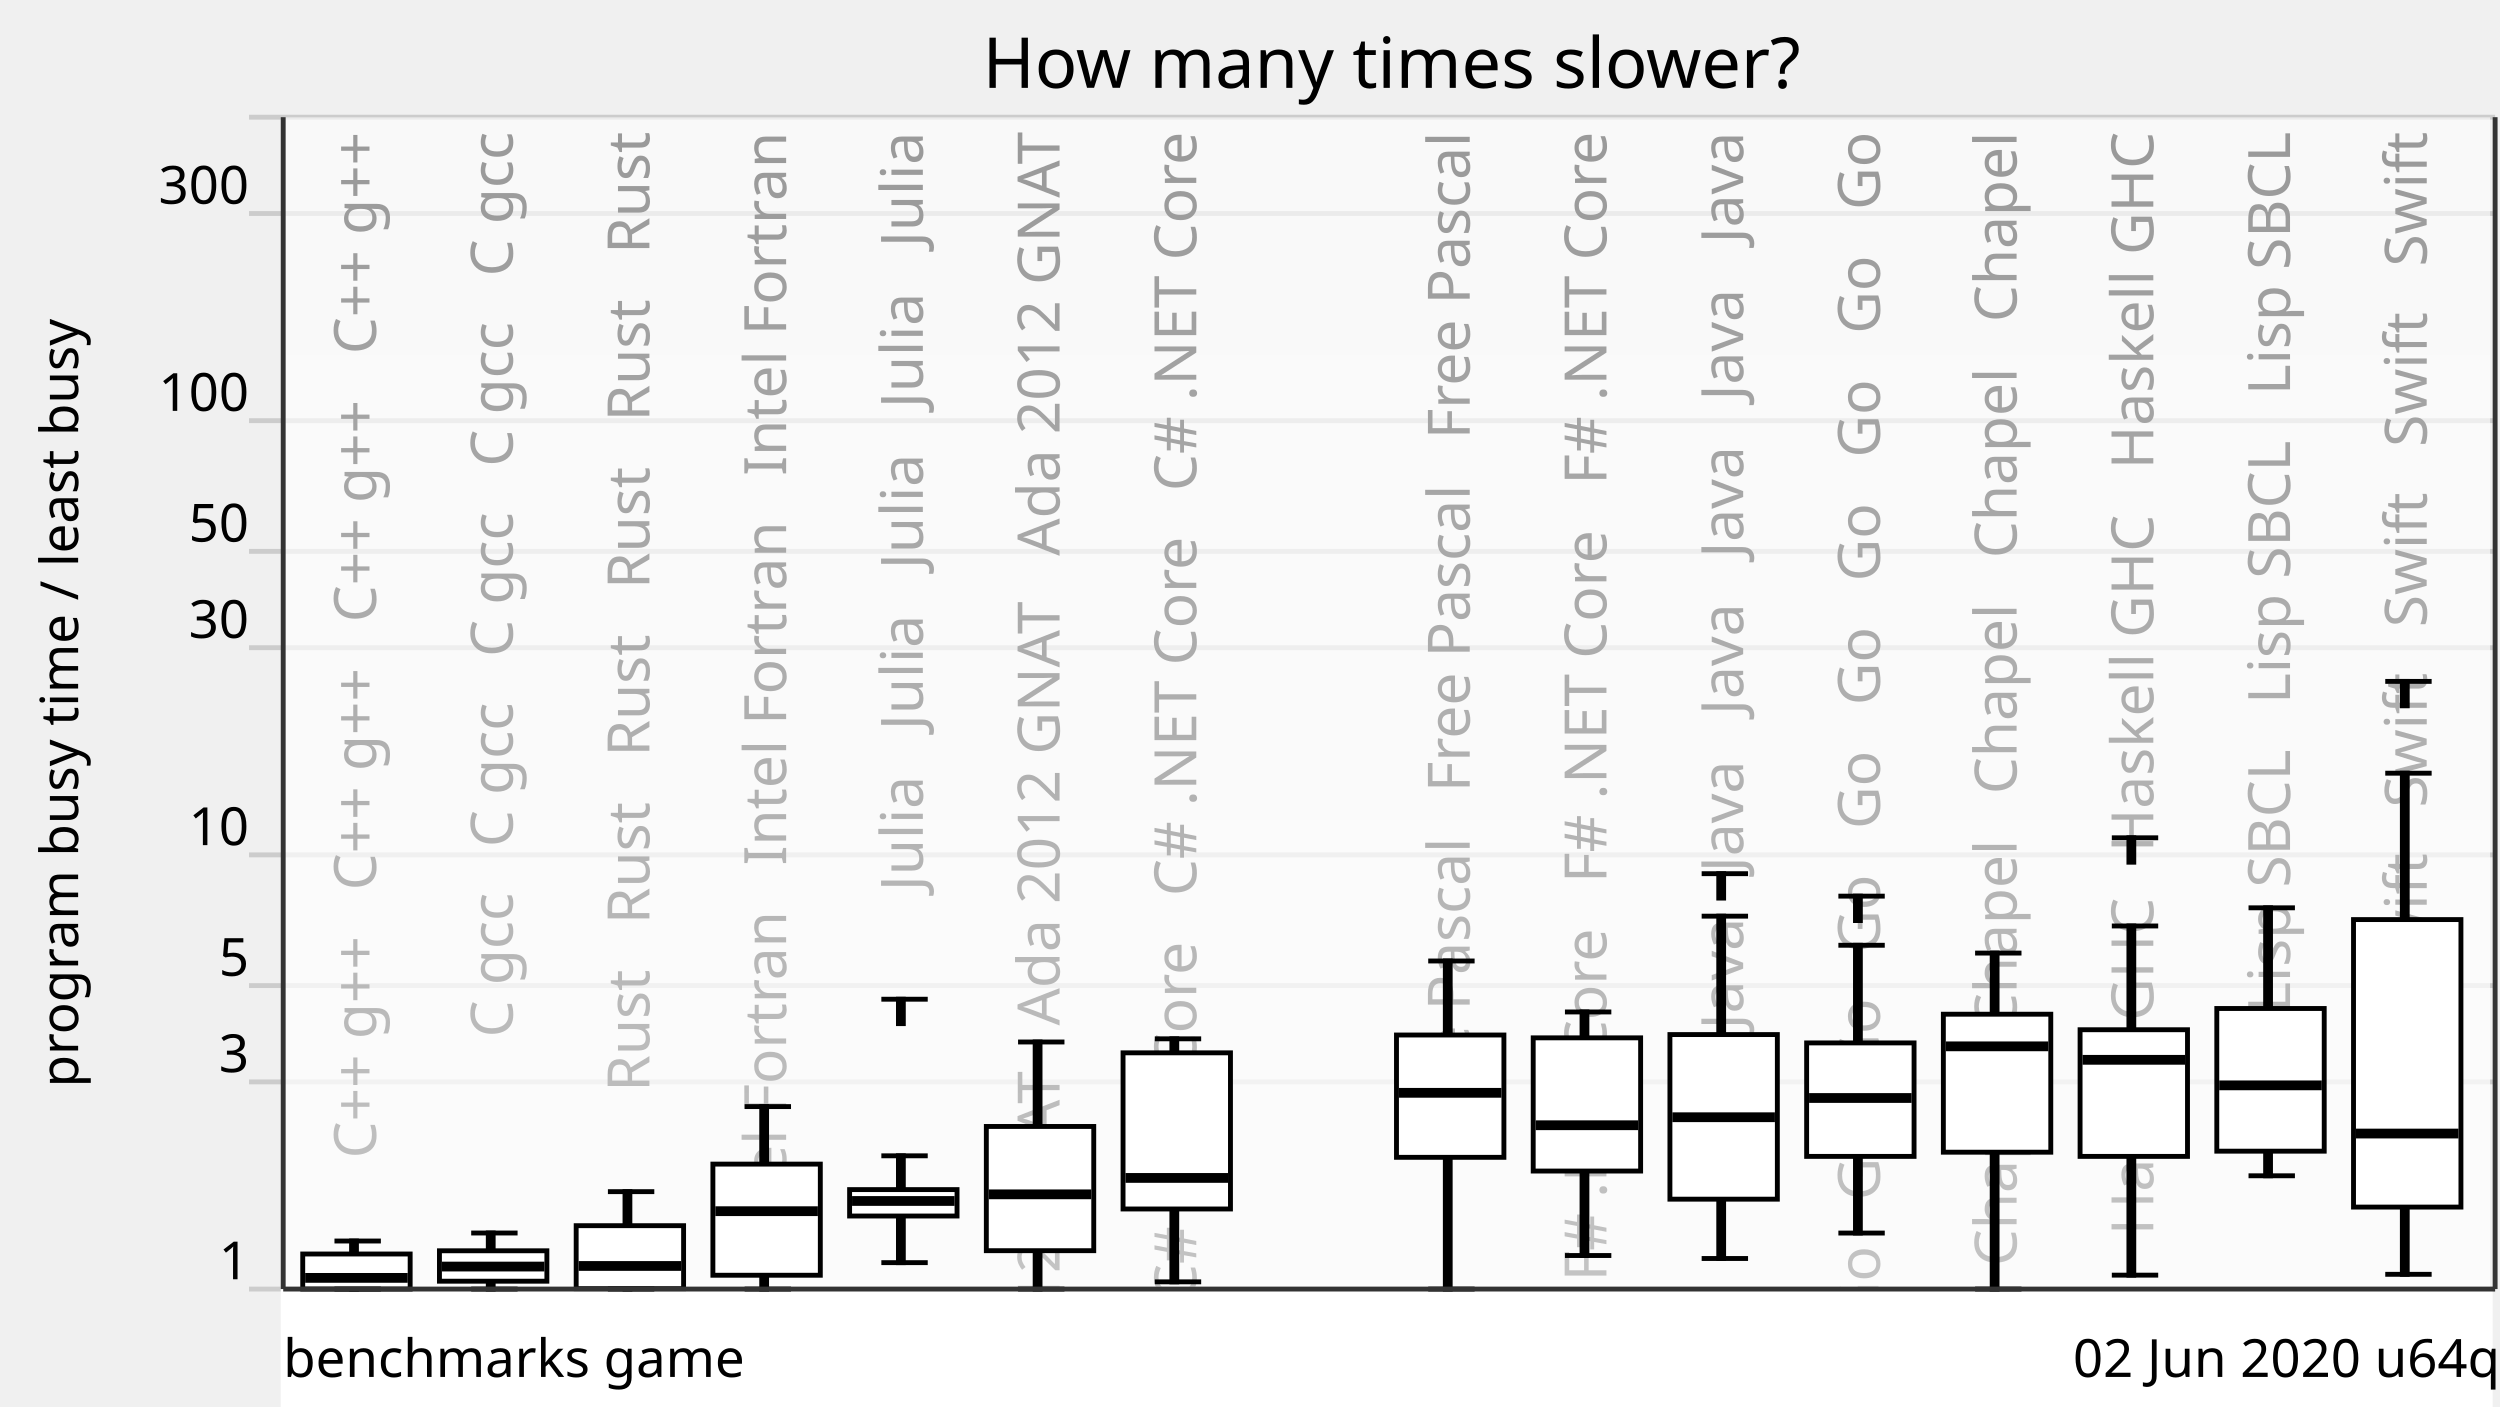
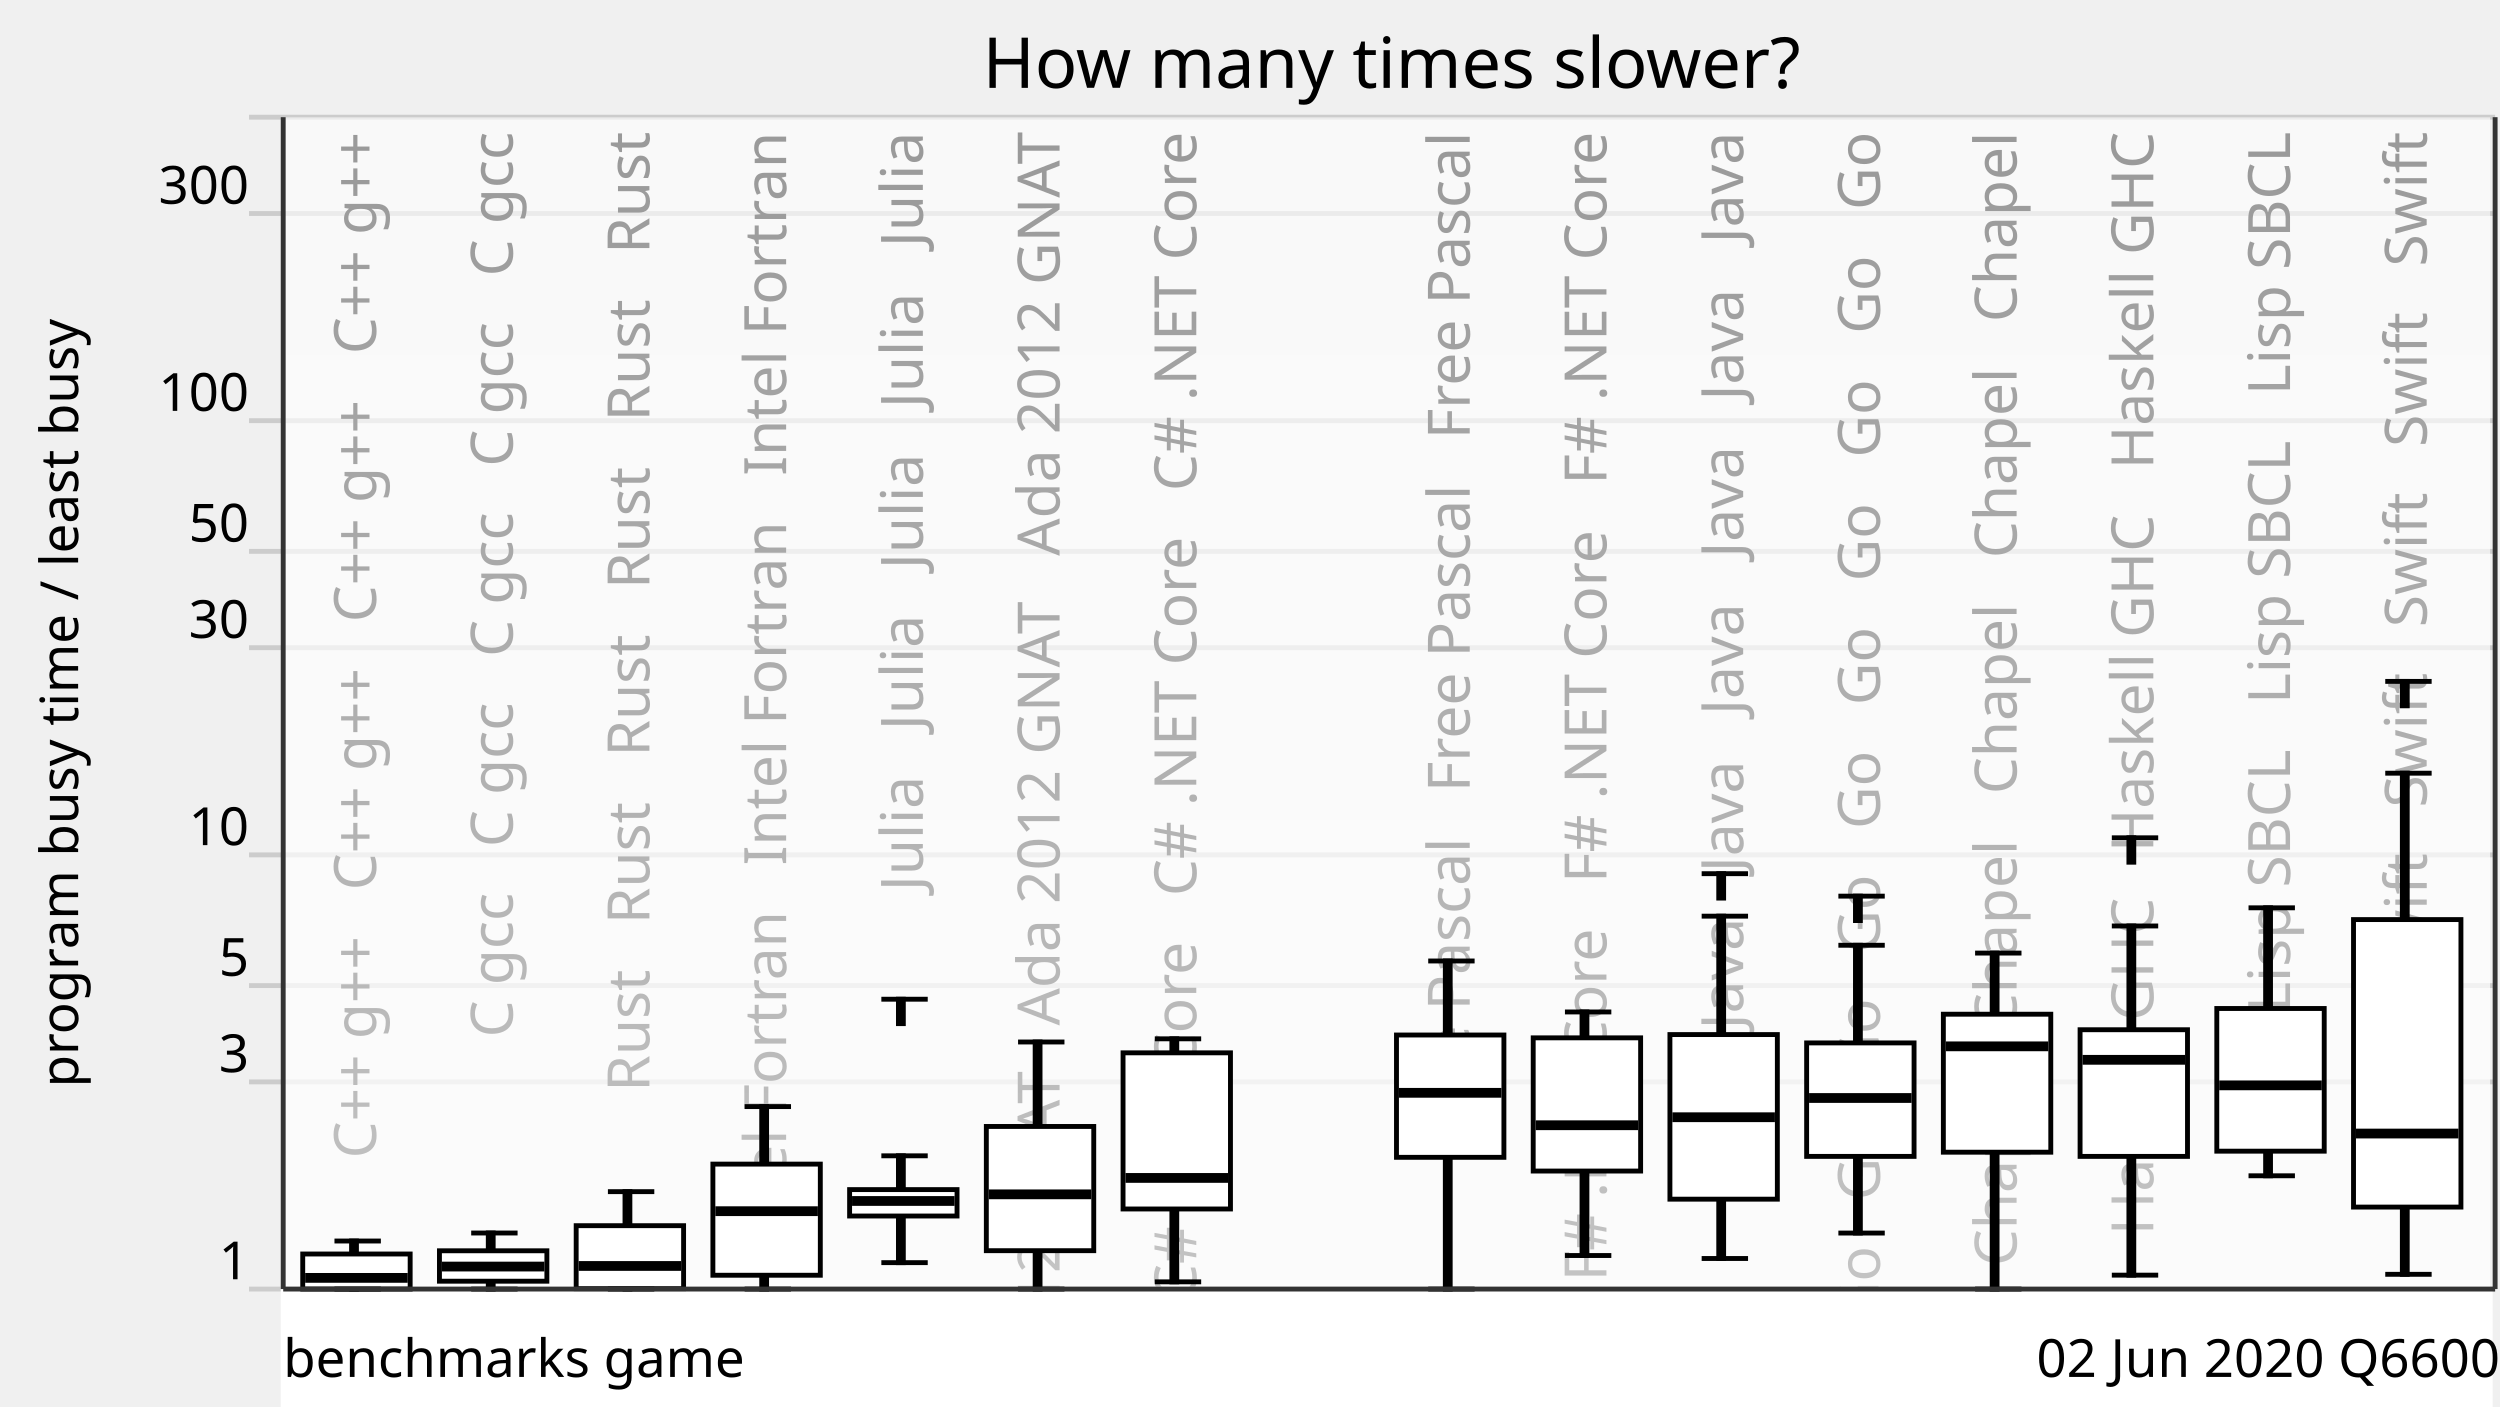
<svg xmlns="http://www.w3.org/2000/svg" xmlns:xlink="http://www.w3.org/1999/xlink" version="1.1" viewBox="0 0 512 288">
  <g style="stroke: #ccc;">
    <line x1="51" y1="264" x2="511" y2="264" />
    <line x1="51" y1="221.57" x2="511" y2="221.57" />
    <line x1="51" y1="201.85" x2="511" y2="201.85" />
    <line x1="51" y1="175.08" x2="511" y2="175.08" />
    <line x1="51" y1="132.65" x2="511" y2="132.65" />
    <line x1="51" y1="112.92" x2="511" y2="112.92" />
    <line x1="51" y1="86.15" x2="511" y2="86.15" />
    <line x1="51" y1="43.73" x2="511" y2="43.73" />
    <line x1="51" y1="24" x2="511" y2="24" />
  </g>
  <g style="text-anchor: end; font-family: Ubuntu,Verdana,sans-serif; font-size: 0.9em;">
    <text x="51" y="262">1</text>
    <text x="51" y="219.57">3</text>
    <text x="51" y="199.85">5</text>
    <text x="51" y="173.08">10</text>
    <text x="51" y="130.65">30</text>
    <text x="51" y="110.92">50</text>
    <text x="51" y="84.15">100</text>
    <text x="51" y="41.73">300</text>
    <text x="51" y="22" />
  </g>
  <defs>
    <linearGradient id="grade" x1="0" y1="0" x2="0" y2="1">
      <stop offset="0" style="stop-color: white" stop-opacity="0.6" />
      <stop offset="1" style="stop-color: white" stop-opacity="0.8" />
    </linearGradient>
    <mask id="fade">
      <rect x="58" y="24" width="452" height="288" fill="url(#grade)" />
    </mask>
    <g id="backgroundText" style="text-anchor: end; font-family: Ubuntu,Verdana,sans-serif; font-size: 1em;">
      <text x="17" y="0" transform="rotate(270,17,0)" xml:space="preserve">   C++ g++   C++ g++   C++ g++   C++ g++</text>
      <text x="45" y="0" transform="rotate(270,45,0)" xml:space="preserve">   C gcc   C gcc   C gcc   C gcc   C gcc</text>
      <text x="73" y="0" transform="rotate(270,73,0)" xml:space="preserve">   Rust   Rust   Rust   Rust   Rust   Rust</text>
      <text x="101" y="0" transform="rotate(270,101,0)" xml:space="preserve">   Intel Fortran   Intel Fortran   Intel Fortran</text>
      <text x="129" y="0" transform="rotate(270,129,0)" xml:space="preserve">   Julia   Julia   Julia   Julia   Julia</text>
      <text x="157" y="0" transform="rotate(270,157,0)" xml:space="preserve">   Ada 2012 GNAT   Ada 2012 GNAT   Ada 2012 GNAT</text>
      <text x="185" y="0" transform="rotate(270,185,0)" xml:space="preserve">   C# .NET Core   C# .NET Core   C# .NET Core</text>
      <text x="213" y="0" transform="rotate(270,213,0)" xml:space="preserve">                                                            </text>
      <text x="241" y="0" transform="rotate(270,241,0)" xml:space="preserve">   Free Pascal   Free Pascal   Free Pascal</text>
      <text x="269" y="0" transform="rotate(270,269,0)" xml:space="preserve">   F# .NET Core   F# .NET Core   F# .NET Core</text>
      <text x="297" y="0" transform="rotate(270,297,0)" xml:space="preserve">   Java   Java   Java   Java   Java   Java</text>
      <text x="325" y="0" transform="rotate(270,325,0)" xml:space="preserve">   Go   Go   Go   Go   Go   Go   Go   Go   Go   Go</text>
      <text x="353" y="0" transform="rotate(270,353,0)" xml:space="preserve">   Chapel   Chapel   Chapel   Chapel   Chapel</text>
      <text x="381" y="0" transform="rotate(270,381,0)" xml:space="preserve">   Haskell GHC   Haskell GHC   Haskell GHC</text>
      <text x="409" y="0" transform="rotate(270,409,0)" xml:space="preserve">   Lisp SBCL   Lisp SBCL   Lisp SBCL</text>
      <text x="437" y="0" transform="rotate(270,437,0)" xml:space="preserve">   Swift   Swift   Swift   Swift   Swift</text>
    </g>
  </defs>
  <use x="60" y="27" xlink:href="#backgroundText" />
  <rect x="58" y="24" width="452" height="288" fill="white" mask="url(#fade)" />
  <rect x="58" y="264" width="452" height="288" style="fill: white; stroke: white;" />
  <g style="fill: black; stroke: black;">
    <rect x="72" y="254.16" width="1" height="9.84" />
    <rect x="100" y="252.52" width="1" height="11.48" />
    <rect x="128" y="244.05" width="1" height="19.95" />
    <rect x="156" y="226.63" width="1" height="37.37" />
    <rect x="184" y="236.71" width="1" height="21.88" />
    <rect x="212" y="213.4" width="1" height="50.6" />
    <rect x="240" y="212.75" width="1" height="49.77" />
    <rect x="268" y="708.61" width="1" height="0" />
    <rect x="296" y="196.81" width="1" height="67.19" />
    <rect x="324" y="207.25" width="1" height="49.88" />
    <rect x="352" y="187.63" width="1" height="70.1" />
    <rect x="380" y="193.59" width="1" height="58.93" />
    <rect x="408" y="195.19" width="1" height="68.81" />
    <rect x="436" y="189.64" width="1" height="71.51" />
    <rect x="464" y="185.92" width="1" height="54.88" />
    <rect x="492" y="158.35" width="1" height="102.63" />
  </g>
  <g style="fill: white; stroke: black;">
    <rect x="62" y="256.82" width="22" height="7.18" />
    <rect x="90" y="256.16" width="22" height="6.23" />
    <rect x="118" y="251.02" width="22" height="12.9" />
    <rect x="146" y="238.41" width="22" height="22.76" />
    <rect x="174" y="243.63" width="22" height="5.41" />
    <rect x="202" y="230.7" width="22" height="25.44" />
    <rect x="230" y="215.62" width="22" height="31.98" />
    <rect x="258" y="708.61" width="22" height="0" />
    <rect x="286" y="211.97" width="22" height="25.05" />
    <rect x="314" y="212.55" width="22" height="27.28" />
    <rect x="342" y="211.88" width="22" height="33.71" />
    <rect x="370" y="213.59" width="22" height="23.24" />
    <rect x="398" y="207.71" width="22" height="28.26" />
    <rect x="426" y="210.89" width="22" height="25.94" />
    <rect x="454" y="206.54" width="22" height="29.22" />
    <rect x="482" y="188.33" width="22" height="58.88" />
  </g>
  <g style="fill: black; stroke: black;">
    <line x1="68.5" y1="264" x2="78" y2="264" />
    <line x1="68.5" y1="254.16" x2="78" y2="254.16" />
  </g>
  <g style="fill: black; stroke: black;">
    <rect x="63" y="261.21" width="20" height="1" />
  </g>
  <g style="fill: black; stroke: black;">
    <line x1="96.5" y1="264" x2="106" y2="264" />
    <line x1="96.5" y1="252.52" x2="106" y2="252.52" />
  </g>
  <g style="fill: black; stroke: black;">
    <rect x="91" y="258.89" width="20" height="1" />
  </g>
  <g style="fill: black; stroke: black;">
    <line x1="124.5" y1="264" x2="134" y2="264" />
    <line x1="124.5" y1="244.05" x2="134" y2="244.05" />
  </g>
  <g style="fill: black; stroke: black;">
    <rect x="119" y="258.77" width="20" height="1" />
  </g>
  <g style="fill: black; stroke: black;">
    <line x1="152.5" y1="264" x2="162" y2="264" />
    <line x1="152.5" y1="226.63" x2="162" y2="226.63" />
  </g>
  <g style="fill: black; stroke: black;">
    <rect x="147" y="247.55" width="20" height="1" />
  </g>
  <g style="fill: black; stroke: black;">
    <line x1="180.5" y1="258.59" x2="190" y2="258.59" />
    <line x1="180.5" y1="236.71" x2="190" y2="236.71" />
    <line x1="180.5" y1="204.64" x2="190" y2="204.64" />
    <rect x="184" y="204.64" width="1" height="5" />
  </g>
  <g style="fill: black; stroke: black;">
    <rect x="175" y="245.46" width="20" height="1" />
  </g>
  <g style="fill: black; stroke: black;">
    <line x1="208.5" y1="264" x2="218" y2="264" />
    <line x1="208.5" y1="213.4" x2="218" y2="213.4" />
  </g>
  <g style="fill: black; stroke: black;">
    <rect x="203" y="244.1" width="20" height="1" />
  </g>
  <g style="fill: black; stroke: black;">
    <line x1="236.5" y1="262.52" x2="246" y2="262.52" />
    <line x1="236.5" y1="212.75" x2="246" y2="212.75" />
  </g>
  <g style="fill: black; stroke: black;">
    <rect x="231" y="240.74" width="20" height="1" />
  </g>
  <g style="fill: black; stroke: black;">
    <line x1="264.5" y1="708.61" x2="274" y2="708.61" />
    <line x1="264.5" y1="708.61" x2="274" y2="708.61" />
  </g>
  <g style="fill: black; stroke: black;">
    <rect x="259" y="707.61" width="20" height="1" />
  </g>
  <g style="fill: black; stroke: black;">
    <line x1="292.5" y1="264" x2="302" y2="264" />
    <line x1="292.5" y1="196.81" x2="302" y2="196.81" />
  </g>
  <g style="fill: black; stroke: black;">
    <rect x="287" y="223.31" width="20" height="1" />
  </g>
  <g style="fill: black; stroke: black;">
    <line x1="320.5" y1="257.13" x2="330" y2="257.13" />
    <line x1="320.5" y1="207.25" x2="330" y2="207.25" />
  </g>
  <g style="fill: black; stroke: black;">
    <rect x="315" y="229.95" width="20" height="1" />
  </g>
  <g style="fill: black; stroke: black;">
    <line x1="348.5" y1="257.74" x2="358" y2="257.74" />
    <line x1="348.5" y1="187.63" x2="358" y2="187.63" />
    <line x1="348.5" y1="178.93" x2="358" y2="178.93" />
    <rect x="352" y="178.93" width="1" height="5" />
  </g>
  <g style="fill: black; stroke: black;">
    <rect x="343" y="228.31" width="20" height="1" />
  </g>
  <g style="fill: black; stroke: black;">
    <line x1="376.5" y1="252.53" x2="386" y2="252.53" />
    <line x1="376.5" y1="193.59" x2="386" y2="193.59" />
    <line x1="376.5" y1="183.53" x2="386" y2="183.53" />
    <rect x="380" y="183.53" width="1" height="5" />
  </g>
  <g style="fill: black; stroke: black;">
    <rect x="371" y="224.37" width="20" height="1" />
  </g>
  <g style="fill: black; stroke: black;">
    <line x1="404.5" y1="264" x2="414" y2="264" />
    <line x1="404.5" y1="195.19" x2="414" y2="195.19" />
  </g>
  <g style="fill: black; stroke: black;">
    <rect x="399" y="213.79" width="20" height="1" />
  </g>
  <g style="fill: black; stroke: black;">
    <line x1="432.5" y1="261.15" x2="442" y2="261.15" />
    <line x1="432.5" y1="189.64" x2="442" y2="189.64" />
    <line x1="432.5" y1="171.58" x2="442" y2="171.58" />
    <rect x="436" y="171.58" width="1" height="5" />
  </g>
  <g style="fill: black; stroke: black;">
    <rect x="427" y="216.55" width="20" height="1" />
  </g>
  <g style="fill: black; stroke: black;">
    <line x1="460.5" y1="240.8" x2="470" y2="240.8" />
    <line x1="460.5" y1="185.92" x2="470" y2="185.92" />
  </g>
  <g style="fill: black; stroke: black;">
    <rect x="455" y="221.78" width="20" height="1" />
  </g>
  <g style="fill: black; stroke: black;">
    <line x1="488.5" y1="260.98" x2="498" y2="260.98" />
    <line x1="488.5" y1="158.35" x2="498" y2="158.35" />
    <line x1="488.5" y1="139.55" x2="498" y2="139.55" />
    <rect x="492" y="139.55" width="1" height="5" />
  </g>
  <g style="fill: black; stroke: black;">
    <rect x="483" y="231.65" width="20" height="1" />
  </g>
  <g style="text-anchor: end; font-family: Ubuntu,Verdana,sans-serif; font-size: 0.9em;">
-     <text x="512" y="282">02 Jun 2020 u64q</text>
+     <text x="512" y="282">02 Jun 2020 Q6600</text>
    <text x="58" y="282" style="text-anchor: start;">benchmarks game</text>
  </g>
  <text x="16" y="144" transform="rotate(270,16,144)" style="text-anchor: middle; font-family: Ubuntu,Verdana,sans-serif; font-size: 0.9em;">program busy time / least busy</text>
  <text x="285" y="18" style="text-anchor: middle; font-family: Ubuntu,Verdana,sans-serif; font-size: 1.2em;">How many times slower?</text>
  <g style="stroke: #333;">
    <line x1="58" y1="24" x2="58" y2="264" />
    <line x1="511" y1="24" x2="511" y2="264" />
    <line x1="58" y1="264" x2="511" y2="264" />
  </g>
</svg>
